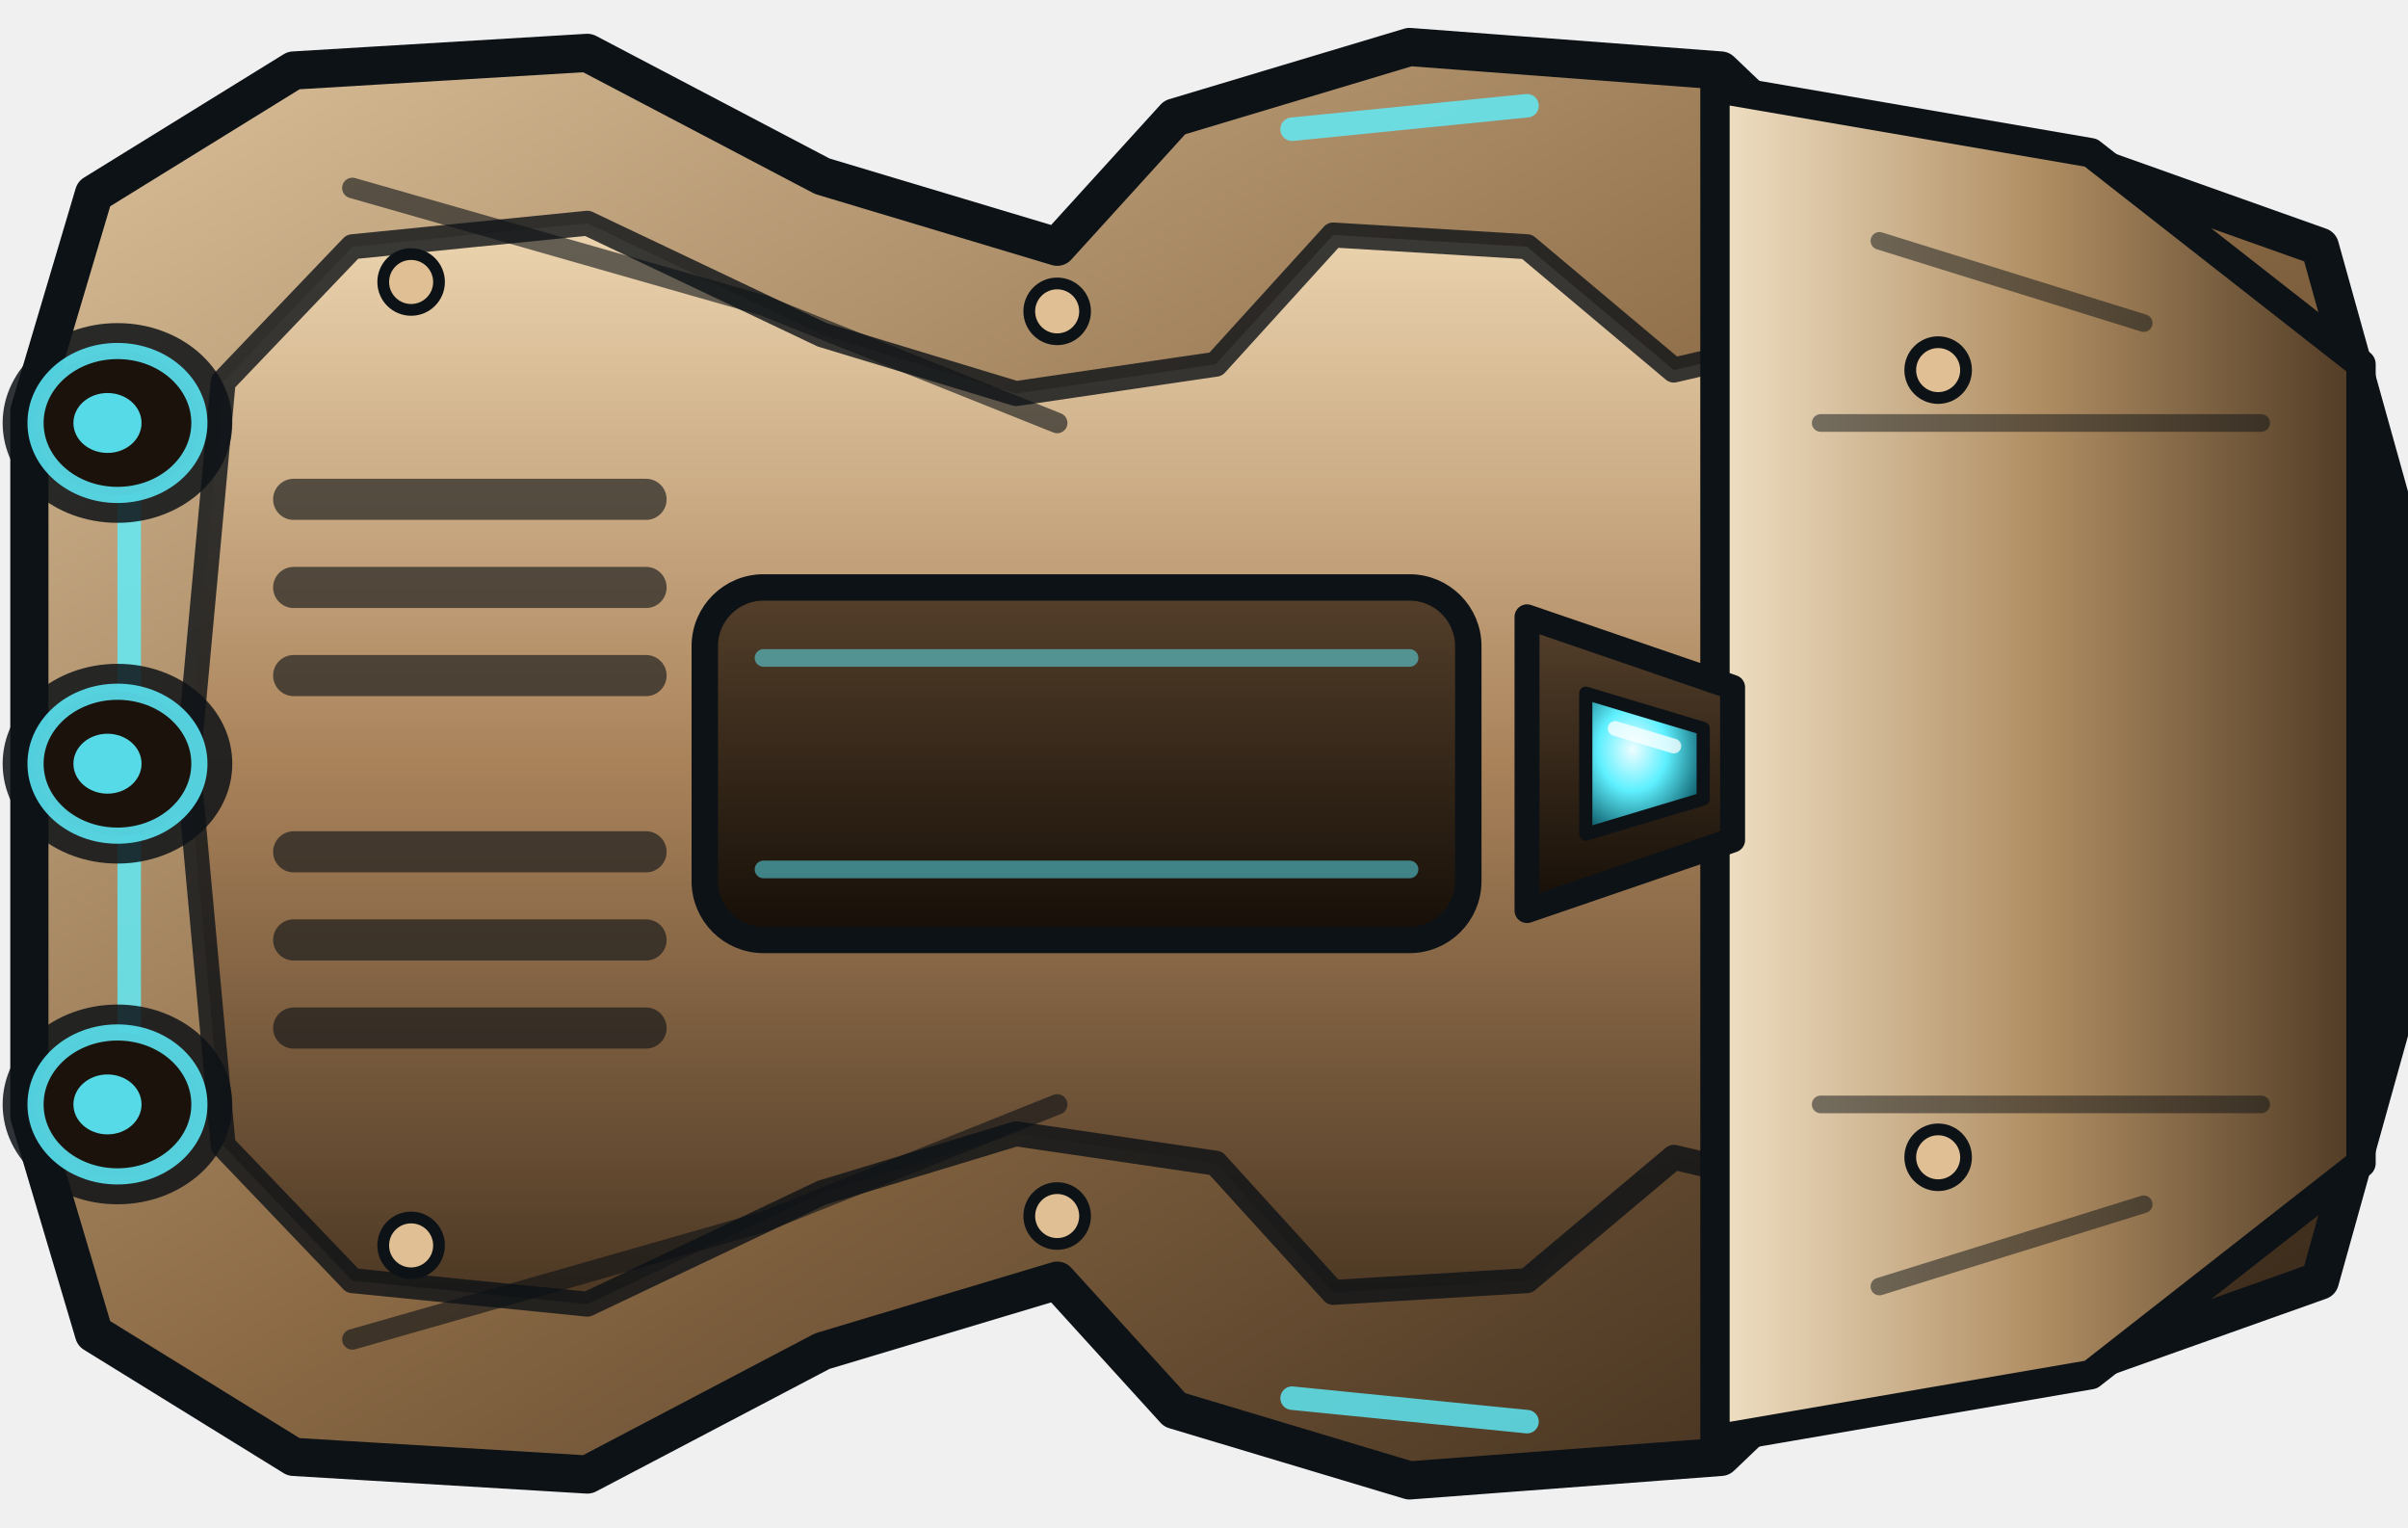
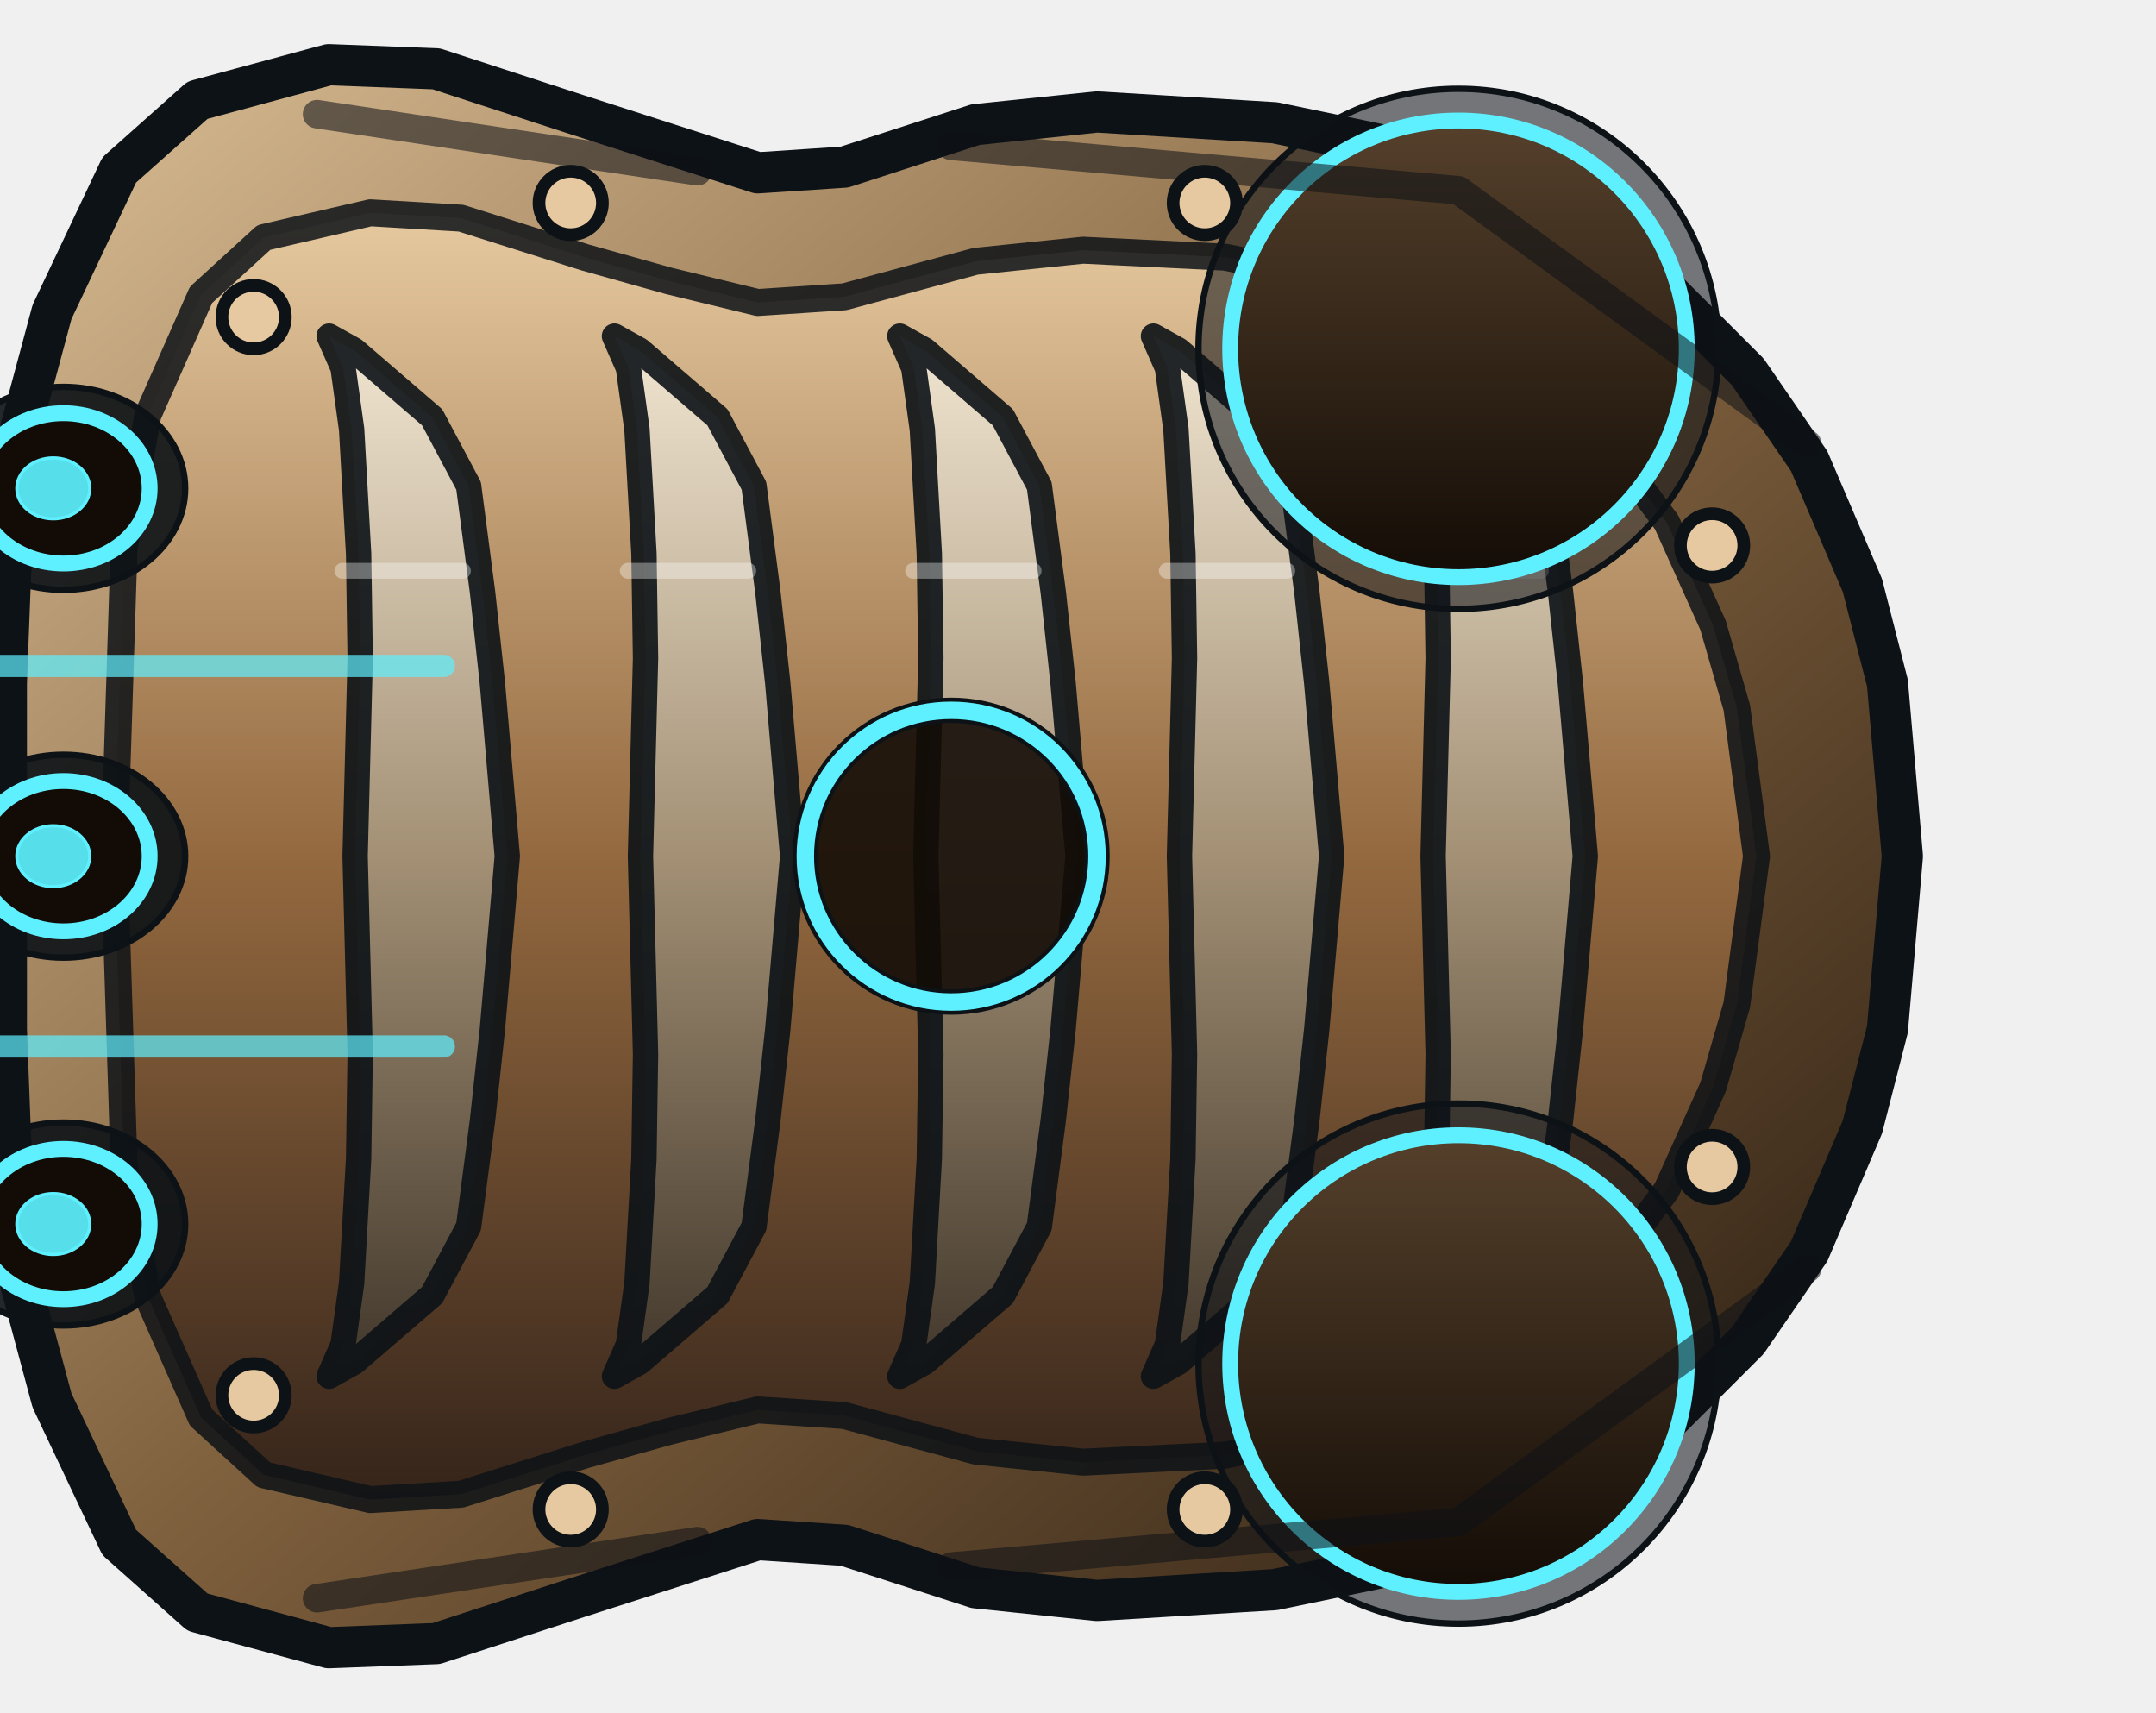
- <svg xmlns="http://www.w3.org/2000/svg" width="82" height="52" viewBox="0 0 82 52">
+ <svg xmlns="http://www.w3.org/2000/svg" width="68" height="54" viewBox="0 0 68 54">
  <defs>
    <linearGradient id="deck" x1="0" y1="0" x2="1" y2="1">
-       <stop offset="0" stop-color="#dcc29c" />
-       <stop offset="0.5" stop-color="#8b6a45" />
-       <stop offset="1" stop-color="#2e2014" />
+       <stop offset="0" stop-color="#d9bd94" />
+       <stop offset="0.5" stop-color="#80613e" />
+       <stop offset="1" stop-color="#24180e" />
    </linearGradient>
    <linearGradient id="plate" x1="0" y1="0" x2="0" y2="1">
-       <stop offset="0" stop-color="#ecd5b0" />
-       <stop offset="0.5" stop-color="#a9825a" />
-       <stop offset="1" stop-color="#4a3622" />
+       <stop offset="0" stop-color="#e6c9a0" />
+       <stop offset="0.5" stop-color="#94693f" />
+       <stop offset="1" stop-color="#35241a" />
    </linearGradient>
    <linearGradient id="dark" x1="0" y1="0" x2="0" y2="1">
      <stop offset="0" stop-color="#55402b" />
-       <stop offset="1" stop-color="#150e07" />
+       <stop offset="1" stop-color="#130c06" />
+     </linearGradient>
+     <linearGradient id="trim" x1="0" y1="0" x2="0" y2="1">
+       <stop offset="0" stop-color="#f1e6d2" />
+       <stop offset="0.5" stop-color="#a39075" />
+       <stop offset="1" stop-color="#40362a" />
    </linearGradient>
    <radialGradient id="glass" cx="0.4" cy="0.4" r="0.65">
-       <stop offset="0" stop-color="#eefdff" />
+       <stop offset="0" stop-color="#ffffff" />
      <stop offset="0.45" stop-color="#5ef0ff" />
      <stop offset="1" stop-color="#0c5a66" />
    </radialGradient>
-     <linearGradient id="ram" x1="0" y1="0" x2="1" y2="0">
-       <stop offset="0" stop-color="#f0e0c4" />
-       <stop offset="0.5" stop-color="#b08e63" />
-       <stop offset="1" stop-color="#4f3a24" />
-     </linearGradient>
  </defs>
-   <path d="M81.4 17L79 8.4L70 5.2L63 6.6L58.6 2.4L48 1.6L40 4L36 8.4L28 6L20 1.8L10 2.4L3.2 6.6L1 14L1 26L1 38L3.2 45.4L10 49.6L20 50.2L28 46L36 43.6L40 48L48 50.4L58.6 49.6L63 45.4L70 46.8L79 43.6L81.4 35Z" fill="url(#deck)" stroke="#0d1217" stroke-width="1.3" stroke-linejoin="round" />
-   <path d="M72.4 20L70 13.4L63 11.2L57 12.6L52 8.4L45.4 8L41.4 12.4L34.6 13.4L28 11.4L20 7.6L12 8.4L7.6 13L6.4 26L7.6 39L12 43.6L20 44.4L28 40.6L34.6 38.6L41.4 39.6L45.4 44L52 43.6L57 39.4L63 40.8L70 38.6L72.4 32Z" fill="url(#plate)" stroke="#0d1217" stroke-opacity=".8" stroke-width=".85" stroke-linejoin="round" />
-   <path d="M58.4 3L71.2 5.2L80.4 12.4V39.6L71.2 46.8L58.4 49Z" fill="url(#ram)" stroke="#0d1217" stroke-width="1" stroke-linejoin="round" />
-   <path d="M64 8.2L73 11M64 43.8L73 41M62 14.4H77M62 37.6H77" stroke="#0d1217" stroke-opacity=".5" stroke-width=".6" stroke-linecap="round" />
-   <path d="M12 6.4L26 10.4L36 14.4M12 45.6L26 41.6L36 37.6" fill="none" stroke="#0d1217" stroke-opacity=".6" stroke-width=".7" stroke-linecap="round" />
-   <path d="M10 17H22M10 20H22M10 23H22M10 29H22M10 32H22M10 35H22" stroke="#0d1217" stroke-opacity=".62" stroke-width="1.4" stroke-linecap="round" />
-   <rect x="24" y="20" width="26" height="12" rx="2" fill="url(#dark)" stroke="#0d1217" stroke-width=".9" />
-   <path d="M26 22.4H48M26 29.6H48" stroke="#5ef0ff" stroke-opacity=".5" stroke-width=".6" stroke-linecap="round" />
-   <path d="M52 21L59 23.4V28.6L52 31Z" fill="url(#dark)" stroke="#0d1217" stroke-width=".85" stroke-linejoin="round" />
-   <path d="M54 23.6L58 24.8V27.2L54 28.4Z" fill="url(#glass)" stroke="#0d1217" stroke-width=".45" stroke-linejoin="round" />
-   <path d="M55 24.8L57 25.4" stroke="#ffffff" stroke-opacity=".75" stroke-width=".5" stroke-linecap="round" />
-   <g stroke="#5ef0ff" stroke-opacity=".8" stroke-width=".8" stroke-linecap="round" fill="none">
-     <path d="M44 4.4L52 3.6M44 47.6L52 48.4" />
-     <path d="M4.4 16V36" />
-   </g>
-   <g fill="#e0bf94" stroke="#0d1217" stroke-width=".4">
-     <circle cx="14" cy="9.6" r=".95" />
-     <circle cx="14" cy="42.4" r=".95" />
-     <circle cx="36" cy="10.6" r=".95" />
-     <circle cx="36" cy="41.4" r=".95" />
-     <circle cx="66" cy="12.6" r=".95" />
-     <circle cx="66" cy="39.4" r=".95" />
-   </g>
-   <ellipse cx="4" cy="14.4" rx="3.91" ry="3.4" fill="#0d1217" fill-opacity=".85" />
-   <ellipse cx="4" cy="14.4" rx="2.79" ry="2.45" fill="#1b130b" stroke="#5ef0ff" stroke-opacity=".85" stroke-width=".55" />
-   <ellipse cx="3.66" cy="14.4" rx="1.16" ry="1.02" fill="#5ef0ff" fill-opacity=".9" />
-   <ellipse cx="4" cy="26" rx="3.91" ry="3.4" fill="#0d1217" fill-opacity=".85" />
-   <ellipse cx="4" cy="26" rx="2.79" ry="2.45" fill="#1b130b" stroke="#5ef0ff" stroke-opacity=".85" stroke-width=".55" />
-   <ellipse cx="3.66" cy="26" rx="1.16" ry="1.02" fill="#5ef0ff" fill-opacity=".9" />
-   <ellipse cx="4" cy="37.6" rx="3.91" ry="3.4" fill="#0d1217" fill-opacity=".85" />
-   <ellipse cx="4" cy="37.6" rx="2.79" ry="2.45" fill="#1b130b" stroke="#5ef0ff" stroke-opacity=".85" stroke-width=".55" />
-   <ellipse cx="3.66" cy="37.6" rx="1.16" ry="1.02" fill="#5ef0ff" fill-opacity=".9" />
+   <path d="M60 27L59.53 21.54L58.74 18.46L57.06 14.54L55.12 11.72L51.88 8.48L48.8 6.5L44.2 4.7L40.2 3.87L34.6 3.53L30.77 3.93L26.63 5.27L23.9 5.45L21.1 4.55L18.24 3.63L13.76 2.17L10.37 2.04L6.23 3.16L3.76 5.36L1.64 9.84L0.67 13.45L0.33 18.15L0.2 21.54L0.2 27L0.2 32.46L0.33 35.85L0.67 40.55L1.64 44.16L3.76 48.64L6.23 50.84L10.37 51.96L13.76 51.83L18.24 50.37L21.1 49.45L23.9 48.55L26.63 48.73L30.77 50.07L34.6 50.47L40.2 50.13L44.2 49.3L48.8 47.5L51.88 45.52L55.12 42.28L57.06 39.46L58.74 35.54L59.53 32.46Z" fill="url(#deck)" stroke="#0d1217" stroke-width="1.3" stroke-linejoin="round" />
+   <path d="M55.4 27L54.78 22.32L54.03 19.72L52.57 16.48L50.9 14.23L48.1 11.77L45.55 10.23L41.85 8.77L38.64 8.11L34.16 7.89L30.77 8.24L26.63 9.36L23.9 9.54L21.1 8.86L18.46 8.12L14.54 6.88L11.68 6.71L8.32 7.49L6.34 9.3L4.66 13.1L3.91 17.33L3.6 27L3.91 36.67L4.66 40.9L6.34 44.7L8.32 46.51L11.68 47.29L14.54 47.12L18.46 45.88L21.1 45.14L23.9 44.46L26.63 44.64L30.77 45.76L34.16 46.11L38.64 45.89L41.85 45.23L45.55 43.77L48.1 42.23L50.9 39.77L52.57 37.52L54.03 34.28L54.78 31.68Z" fill="url(#plate)" stroke="#0d1217" stroke-opacity="0.85" stroke-width="0.85" stroke-linejoin="round" />
+   <path d="M50 27L49.53 21.54L49.22 18.68L48.78 15.32L47.63 13.16L45.17 11.04L44.38 10.6L44.82 11.6L45.09 13.54L45.31 17.46L45.36 20.76L45.2 27L45.36 33.24L45.31 36.54L45.09 40.46L44.82 42.4L44.38 43.4L45.17 42.96L47.63 40.84L48.78 38.68L49.22 35.32L49.53 32.46Z" fill="url(#trim)" stroke="#0d1217" stroke-opacity="0.9" stroke-width="0.8" stroke-linejoin="round" />
+   <path d="M48.6 18L44.8 18" fill="none" stroke="#ffffff" stroke-opacity="0.35" stroke-width="0.5" stroke-linecap="round" stroke-linejoin="round" />
+   <path d="M42 27L41.53 21.54L41.22 18.68L40.78 15.32L39.63 13.16L37.17 11.04L36.38 10.6L36.82 11.6L37.09 13.54L37.31 17.46L37.36 20.76L37.2 27L37.36 33.24L37.31 36.54L37.09 40.46L36.82 42.4L36.38 43.4L37.17 42.96L39.63 40.84L40.78 38.68L41.22 35.32L41.53 32.46Z" fill="url(#trim)" stroke="#0d1217" stroke-opacity="0.9" stroke-width="0.8" stroke-linejoin="round" />
+   <path d="M40.6 18L36.8 18" fill="none" stroke="#ffffff" stroke-opacity="0.35" stroke-width="0.5" stroke-linecap="round" stroke-linejoin="round" />
+   <path d="M34 27L33.53 21.54L33.22 18.68L32.78 15.32L31.63 13.16L29.17 11.04L28.38 10.6L28.82 11.6L29.09 13.54L29.31 17.46L29.36 20.76L29.2 27L29.36 33.24L29.31 36.54L29.09 40.46L28.82 42.4L28.38 43.4L29.17 42.96L31.63 40.84L32.78 38.68L33.22 35.32L33.53 32.46Z" fill="url(#trim)" stroke="#0d1217" stroke-opacity="0.9" stroke-width="0.8" stroke-linejoin="round" />
+   <path d="M32.6 18L28.8 18" fill="none" stroke="#ffffff" stroke-opacity="0.35" stroke-width="0.5" stroke-linecap="round" stroke-linejoin="round" />
+   <path d="M25 27L24.53 21.54L24.22 18.68L23.78 15.32L22.63 13.16L20.17 11.04L19.38 10.6L19.82 11.6L20.09 13.54L20.31 17.46L20.36 20.76L20.2 27L20.36 33.24L20.31 36.54L20.09 40.46L19.82 42.4L19.38 43.4L20.17 42.96L22.63 40.84L23.78 38.68L24.22 35.32L24.53 32.46Z" fill="url(#trim)" stroke="#0d1217" stroke-opacity="0.9" stroke-width="0.8" stroke-linejoin="round" />
+   <path d="M23.6 18L19.8 18" fill="none" stroke="#ffffff" stroke-opacity="0.35" stroke-width="0.5" stroke-linecap="round" stroke-linejoin="round" />
+   <path d="M16 27L15.53 21.54L15.22 18.68L14.78 15.32L13.63 13.16L11.17 11.04L10.38 10.6L10.82 11.6L11.09 13.54L11.31 17.46L11.36 20.76L11.2 27L11.36 33.24L11.31 36.54L11.09 40.46L10.82 42.4L10.38 43.4L11.17 42.96L13.63 40.84L14.78 38.68L15.22 35.32L15.53 32.46Z" fill="url(#trim)" stroke="#0d1217" stroke-opacity="0.9" stroke-width="0.8" stroke-linejoin="round" />
+   <path d="M14.6 18L10.8 18" fill="none" stroke="#ffffff" stroke-opacity="0.35" stroke-width="0.5" stroke-linecap="round" stroke-linejoin="round" />
+   <circle cx="46" cy="11" r="8.2" fill="#0d1217" fill-opacity="0.55" stroke="#0d1217" stroke-width="0.2" />
+   <circle cx="46" cy="11" r="7.2" fill="url(#dark)" stroke="#5ef0ff" stroke-width="0.5" />
+   <circle cx="46" cy="43" r="8.2" fill="#0d1217" fill-opacity="0.55" stroke="#0d1217" stroke-width="0.2" />
+   <circle cx="46" cy="43" r="7.2" fill="url(#dark)" stroke="#5ef0ff" stroke-width="0.5" />
+   <path d="M57 14L46 6L30 4.6" fill="none" stroke="#0d1217" stroke-opacity="0.55" stroke-width="0.9" stroke-linecap="round" stroke-linejoin="round" />
+   <path d="M22 5.4L10 3.6" fill="none" stroke="#0d1217" stroke-opacity="0.55" stroke-width="0.9" stroke-linecap="round" stroke-linejoin="round" />
+   <circle cx="54" cy="17.2" r="1" fill="#e6c9a0" stroke="#0d1217" stroke-width="0.4" />
+   <circle cx="38" cy="6.4" r="1" fill="#e6c9a0" stroke="#0d1217" stroke-width="0.4" />
+   <circle cx="18" cy="6.4" r="1" fill="#e6c9a0" stroke="#0d1217" stroke-width="0.4" />
+   <circle cx="8" cy="10" r="1" fill="#e6c9a0" stroke="#0d1217" stroke-width="0.4" />
+   <path d="M57 40L46 48L30 49.4" fill="none" stroke="#0d1217" stroke-opacity="0.55" stroke-width="0.9" stroke-linecap="round" stroke-linejoin="round" />
+   <path d="M22 48.6L10 50.4" fill="none" stroke="#0d1217" stroke-opacity="0.55" stroke-width="0.9" stroke-linecap="round" stroke-linejoin="round" />
+   <circle cx="54" cy="36.8" r="1" fill="#e6c9a0" stroke="#0d1217" stroke-width="0.4" />
+   <circle cx="38" cy="47.6" r="1" fill="#e6c9a0" stroke="#0d1217" stroke-width="0.4" />
+   <circle cx="18" cy="47.6" r="1" fill="#e6c9a0" stroke="#0d1217" stroke-width="0.4" />
+   <circle cx="8" cy="44" r="1" fill="#e6c9a0" stroke="#0d1217" stroke-width="0.4" />
+   <circle cx="30" cy="27" r="4.6" fill="#130c06" fill-opacity="0.88" stroke="#0d1217" stroke-width="0.8" />
+   <circle cx="30" cy="27" r="4.6" fill="none" stroke="#5ef0ff" stroke-width="0.55" />
+   <path d="M14 21L0 21" fill="none" stroke="#5ef0ff" stroke-opacity="0.7" stroke-width="0.7" stroke-linecap="round" stroke-linejoin="round" />
+   <path d="M14 33L0 33" fill="none" stroke="#5ef0ff" stroke-opacity="0.7" stroke-width="0.7" stroke-linecap="round" stroke-linejoin="round" />
+   <ellipse cx="2" cy="15.4" rx="3.84" ry="3.2" fill="#0d1217" fill-opacity="0.9" stroke="#0d1217" stroke-width="0.2" />
+   <ellipse cx="2" cy="15.4" rx="2.72" ry="2.37" fill="#130c06" stroke="#5ef0ff" stroke-width="0.5" />
+   <ellipse cx="1.68" cy="15.4" rx="1.15" ry="0.96" fill="#5ef0ff" fill-opacity="0.92" stroke="#5ef0ff" stroke-width="0.1" />
+   <ellipse cx="2" cy="27" rx="3.84" ry="3.2" fill="#0d1217" fill-opacity="0.9" stroke="#0d1217" stroke-width="0.2" />
+   <ellipse cx="2" cy="27" rx="2.72" ry="2.37" fill="#130c06" stroke="#5ef0ff" stroke-width="0.5" />
+   <ellipse cx="1.68" cy="27" rx="1.15" ry="0.96" fill="#5ef0ff" fill-opacity="0.92" stroke="#5ef0ff" stroke-width="0.1" />
+   <ellipse cx="2" cy="38.6" rx="3.84" ry="3.2" fill="#0d1217" fill-opacity="0.9" stroke="#0d1217" stroke-width="0.2" />
+   <ellipse cx="2" cy="38.6" rx="2.72" ry="2.37" fill="#130c06" stroke="#5ef0ff" stroke-width="0.5" />
+   <ellipse cx="1.68" cy="38.6" rx="1.15" ry="0.96" fill="#5ef0ff" fill-opacity="0.92" stroke="#5ef0ff" stroke-width="0.1" />
</svg>
